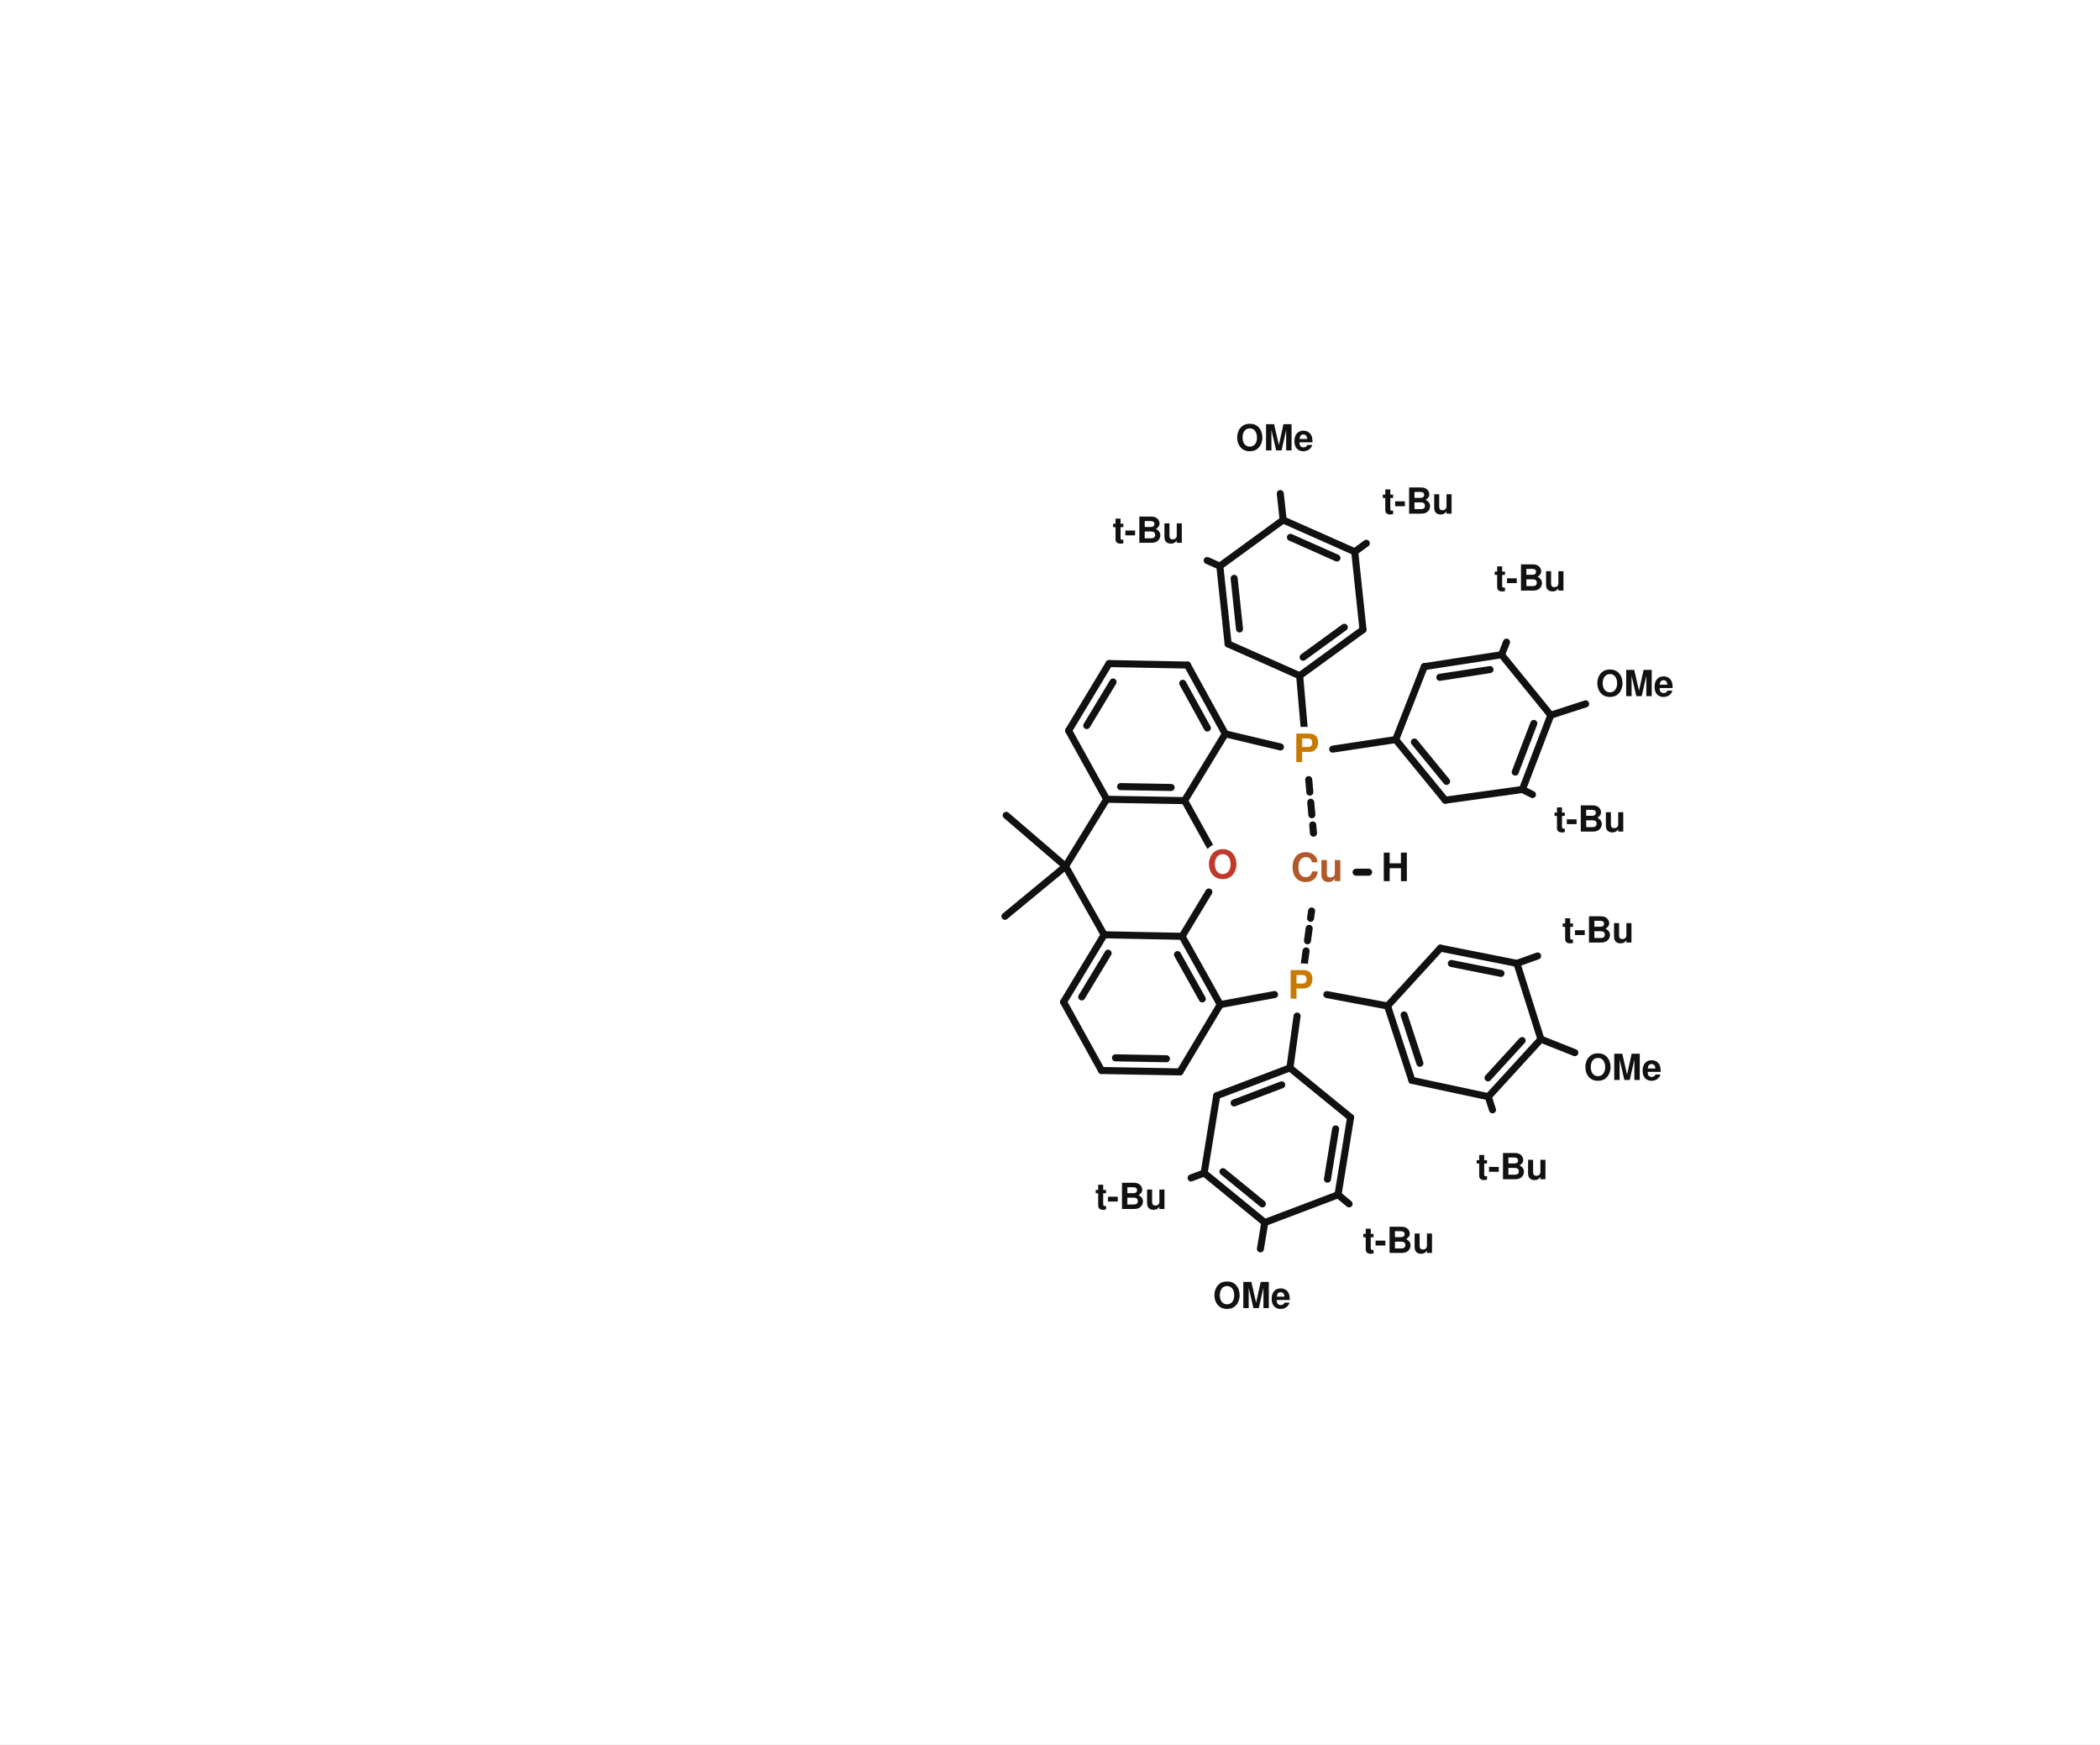
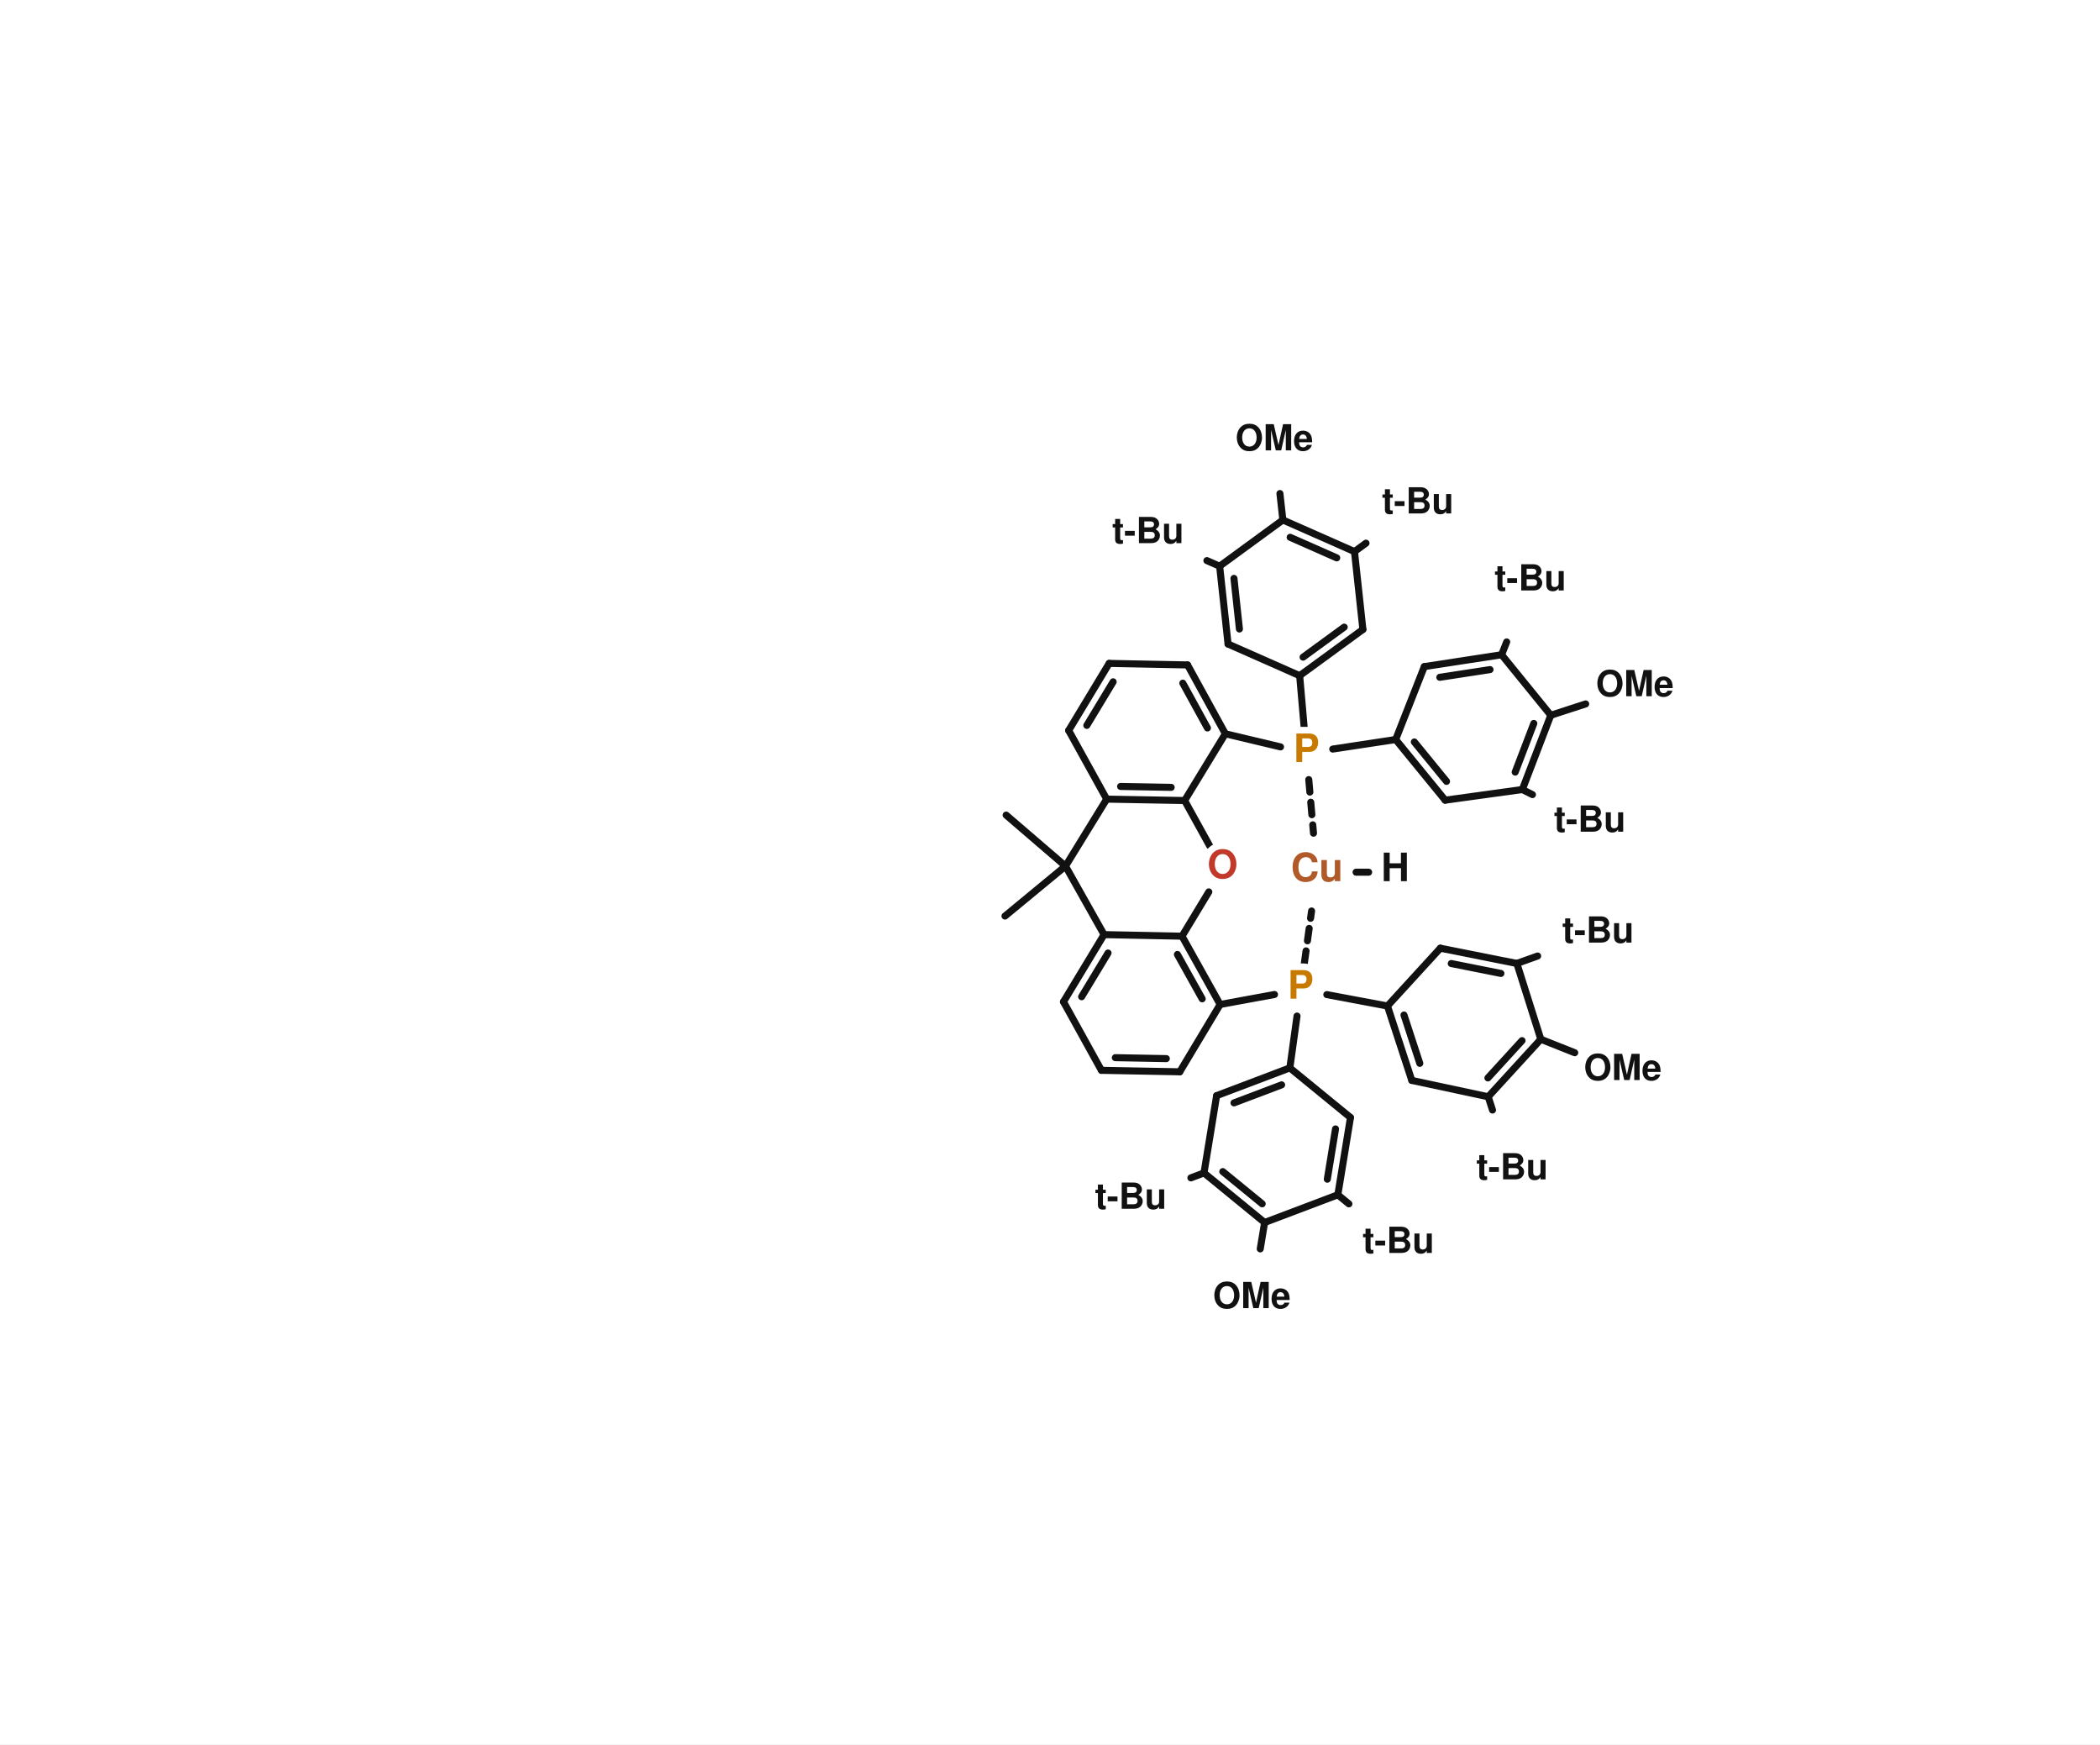
<svg xmlns="http://www.w3.org/2000/svg" width="1180" height="980" viewBox="0 0 1180 980">
  <rect width="1180" height="980" fill="#ffffff" />
  <g stroke-linecap="round" stroke-linejoin="round">
-     <line x1="890.99" y1="395.43" x2="871.39" y2="401.81" stroke="#111" stroke-width="3.96" />
-     <line x1="871.39" y1="401.81" x2="855.44" y2="443.53" stroke="#111" stroke-width="3.96" />
-     <line x1="861.86" y1="406.41" x2="851.40" y2="433.75" stroke="#111" stroke-width="3.96" />
-     <line x1="855.44" y1="443.53" x2="861.11" y2="446.38" stroke="#111" stroke-width="3.96" />
-     <line x1="855.44" y1="443.53" x2="812.10" y2="449.55" stroke="#111" stroke-width="3.96" />
-     <line x1="812.10" y1="449.55" x2="784.24" y2="415.50" stroke="#111" stroke-width="3.96" />
-     <line x1="812.84" y1="438.99" x2="794.73" y2="416.87" stroke="#111" stroke-width="3.96" />
-     <line x1="784.24" y1="415.50" x2="748.85" y2="420.86" stroke="#111" stroke-width="3.96" />
-     <line x1="732.76" y1="408.19" x2="730.29" y2="379.62" stroke="#111" stroke-width="3.96" />
-     <line x1="730.29" y1="379.62" x2="765.87" y2="353.74" stroke="#111" stroke-width="3.96" />
-     <line x1="732.24" y1="369.22" x2="755.37" y2="352.40" stroke="#111" stroke-width="3.96" />
-     <line x1="765.87" y1="353.74" x2="761.23" y2="309.98" stroke="#111" stroke-width="3.96" />
-     <line x1="761.23" y1="309.98" x2="767.74" y2="305.22" stroke="#111" stroke-width="3.96" />
-     <line x1="761.23" y1="309.98" x2="721.01" y2="292.12" stroke="#111" stroke-width="3.96" />
-     <line x1="751.24" y1="313.49" x2="725.10" y2="301.88" stroke="#111" stroke-width="3.96" />
-     <line x1="721.01" y1="292.12" x2="719.39" y2="277.29" stroke="#111" stroke-width="3.96" />
-     <line x1="721.01" y1="292.12" x2="685.44" y2="318.03" stroke="#111" stroke-width="3.96" />
-     <line x1="685.44" y1="318.03" x2="678.32" y2="314.89" stroke="#111" stroke-width="3.96" />
-     <line x1="685.44" y1="318.03" x2="690.08" y2="361.77" stroke="#111" stroke-width="3.96" />
-     <line x1="693.47" y1="324.92" x2="696.49" y2="353.35" stroke="#111" stroke-width="3.96" />
-     <line x1="719.50" y1="419.64" x2="688.49" y2="412.27" stroke="#111" stroke-width="3.96" />
-     <line x1="688.49" y1="412.27" x2="667.23" y2="373.63" stroke="#111" stroke-width="3.96" />
-     <line x1="678.42" y1="409.02" x2="664.59" y2="383.88" stroke="#111" stroke-width="3.96" />
-     <line x1="667.23" y1="373.63" x2="623.19" y2="372.79" stroke="#111" stroke-width="3.96" />
-     <line x1="623.19" y1="372.79" x2="600.46" y2="410.47" stroke="#111" stroke-width="3.96" />
-     <line x1="625.43" y1="383.14" x2="610.65" y2="407.63" stroke="#111" stroke-width="3.96" />
-     <line x1="600.46" y1="410.47" x2="621.83" y2="449.03" stroke="#111" stroke-width="3.96" />
-     <line x1="621.83" y1="449.03" x2="665.63" y2="449.79" stroke="#111" stroke-width="3.96" />
-     <line x1="629.65" y1="441.91" x2="658.06" y2="442.40" stroke="#111" stroke-width="3.96" />
-     <line x1="665.63" y1="449.79" x2="679.73" y2="475.23" stroke="#111" stroke-width="3.96" />
-     <line x1="679.26" y1="501.13" x2="664.23" y2="526.03" stroke="#111" stroke-width="3.96" />
-     <line x1="664.23" y1="526.03" x2="685.66" y2="564.38" stroke="#111" stroke-width="3.96" />
-     <line x1="661.65" y1="536.29" x2="675.57" y2="561.20" stroke="#111" stroke-width="3.96" />
-     <line x1="685.66" y1="564.38" x2="716.17" y2="558.73" stroke="#111" stroke-width="3.96" />
-     <line x1="728.83" y1="570.82" x2="724.81" y2="599.95" stroke="#111" stroke-width="3.96" />
-     <line x1="724.81" y1="599.95" x2="683.68" y2="615.57" stroke="#111" stroke-width="3.96" />
-     <line x1="720.19" y1="609.47" x2="693.45" y2="619.63" stroke="#111" stroke-width="3.96" />
-     <line x1="683.68" y1="615.57" x2="676.62" y2="658.99" stroke="#111" stroke-width="3.96" />
-     <line x1="676.62" y1="658.99" x2="669.29" y2="661.77" stroke="#111" stroke-width="3.96" />
-     <line x1="676.62" y1="658.99" x2="710.69" y2="686.82" stroke="#111" stroke-width="3.96" />
-     <line x1="687.18" y1="658.24" x2="709.32" y2="676.33" stroke="#111" stroke-width="3.96" />
-     <line x1="710.69" y1="686.82" x2="708.23" y2="701.62" stroke="#111" stroke-width="3.96" />
-     <line x1="710.69" y1="686.82" x2="751.84" y2="671.22" stroke="#111" stroke-width="3.96" />
-     <line x1="751.84" y1="671.22" x2="758.05" y2="676.34" stroke="#111" stroke-width="3.96" />
-     <line x1="751.84" y1="671.22" x2="758.90" y2="627.78" stroke="#111" stroke-width="3.96" />
-     <line x1="745.91" y1="662.46" x2="750.50" y2="634.22" stroke="#111" stroke-width="3.96" />
-     <line x1="745.58" y1="558.76" x2="779.66" y2="565.15" stroke="#111" stroke-width="3.96" />
-     <line x1="779.66" y1="565.15" x2="793.34" y2="606.94" stroke="#111" stroke-width="3.96" />
-     <line x1="788.96" y1="570.21" x2="797.84" y2="597.36" stroke="#111" stroke-width="3.96" />
-     <line x1="793.34" y1="606.94" x2="836.28" y2="616.13" stroke="#111" stroke-width="3.96" />
-     <line x1="836.28" y1="616.13" x2="838.64" y2="623.51" stroke="#111" stroke-width="3.96" />
-     <line x1="836.28" y1="616.13" x2="865.84" y2="583.81" stroke="#111" stroke-width="3.96" />
-     <line x1="836.12" y1="605.54" x2="855.29" y2="584.59" stroke="#111" stroke-width="3.96" />
-     <line x1="865.84" y1="583.81" x2="884.90" y2="591.38" stroke="#111" stroke-width="3.96" />
-     <line x1="865.84" y1="583.81" x2="852.37" y2="541.23" stroke="#111" stroke-width="3.96" />
-     <line x1="852.37" y1="541.23" x2="864.00" y2="537.06" stroke="#111" stroke-width="3.96" />
-     <line x1="852.37" y1="541.23" x2="809.38" y2="532.67" stroke="#111" stroke-width="3.96" />
-     <line x1="843.40" y1="546.85" x2="815.51" y2="541.29" stroke="#111" stroke-width="3.96" />
-     <line x1="685.66" y1="564.38" x2="662.99" y2="602.20" stroke="#111" stroke-width="3.96" />
-     <line x1="662.99" y1="602.20" x2="618.95" y2="601.41" stroke="#111" stroke-width="3.96" />
-     <line x1="655.42" y1="594.80" x2="626.78" y2="594.29" stroke="#111" stroke-width="3.96" />
-     <line x1="618.95" y1="601.41" x2="597.63" y2="562.91" stroke="#111" stroke-width="3.96" />
-     <line x1="597.63" y1="562.91" x2="620.43" y2="525.16" stroke="#111" stroke-width="3.96" />
-     <line x1="607.83" y1="560.07" x2="622.66" y2="535.50" stroke="#111" stroke-width="3.96" />
-     <line x1="620.43" y1="525.16" x2="598.72" y2="486.69" stroke="#111" stroke-width="3.96" />
-     <line x1="598.72" y1="486.69" x2="565.40" y2="458.05" stroke="#111" stroke-width="3.96" />
-     <line x1="598.72" y1="486.69" x2="564.68" y2="514.77" stroke="#111" stroke-width="3.96" />
-     <line x1="784.24" y1="415.50" x2="800.31" y2="374.52" stroke="#111" stroke-width="3.96" />
-     <line x1="800.31" y1="374.52" x2="843.73" y2="367.83" stroke="#111" stroke-width="3.96" />
-     <line x1="809.03" y1="380.52" x2="837.23" y2="376.18" stroke="#111" stroke-width="3.96" />
-     <line x1="843.73" y1="367.83" x2="846.52" y2="360.74" stroke="#111" stroke-width="3.96" />
-     <line x1="843.73" y1="367.83" x2="871.39" y2="401.81" stroke="#111" stroke-width="3.96" />
-     <line x1="690.08" y1="361.77" x2="730.29" y2="379.62" stroke="#111" stroke-width="3.96" />
-     <line x1="665.63" y1="449.79" x2="688.49" y2="412.27" stroke="#111" stroke-width="3.96" />
-     <line x1="620.43" y1="525.16" x2="664.23" y2="526.03" stroke="#111" stroke-width="3.96" />
-     <line x1="598.72" y1="486.69" x2="621.83" y2="449.03" stroke="#111" stroke-width="3.96" />
-     <line x1="758.90" y1="627.78" x2="724.81" y2="599.95" stroke="#111" stroke-width="3.96" />
-     <line x1="809.38" y1="532.67" x2="779.66" y2="565.15" stroke="#111" stroke-width="3.96" />
+     <line x1="891.00" y1="395.47" x2="871.39" y2="401.84" stroke="#111" stroke-width="3.96" />
+     <line x1="871.39" y1="401.84" x2="855.41" y2="443.56" stroke="#111" stroke-width="3.96" />
+     <line x1="861.85" y1="406.43" x2="851.39" y2="433.77" stroke="#111" stroke-width="3.96" />
+     <line x1="855.41" y1="443.56" x2="861.09" y2="446.41" stroke="#111" stroke-width="3.96" />
+     <line x1="855.41" y1="443.56" x2="812.06" y2="449.54" stroke="#111" stroke-width="3.96" />
+     <line x1="812.06" y1="449.54" x2="784.23" y2="415.47" stroke="#111" stroke-width="3.96" />
+     <line x1="812.81" y1="438.98" x2="794.72" y2="416.84" stroke="#111" stroke-width="3.96" />
+     <line x1="784.23" y1="415.47" x2="748.88" y2="420.83" stroke="#111" stroke-width="3.96" />
+     <line x1="732.78" y1="408.17" x2="730.29" y2="379.59" stroke="#111" stroke-width="3.96" />
+     <line x1="730.29" y1="379.59" x2="765.82" y2="353.64" stroke="#111" stroke-width="3.96" />
+     <line x1="732.22" y1="369.19" x2="755.32" y2="352.32" stroke="#111" stroke-width="3.96" />
+     <line x1="765.82" y1="353.64" x2="761.09" y2="309.88" stroke="#111" stroke-width="3.96" />
+     <line x1="761.09" y1="309.88" x2="767.56" y2="305.15" stroke="#111" stroke-width="3.96" />
+     <line x1="761.09" y1="309.88" x2="720.84" y2="292.11" stroke="#111" stroke-width="3.96" />
+     <line x1="751.11" y1="313.41" x2="724.95" y2="301.86" stroke="#111" stroke-width="3.96" />
+     <line x1="720.84" y1="292.11" x2="719.20" y2="277.27" stroke="#111" stroke-width="3.96" />
+     <line x1="720.84" y1="292.11" x2="685.32" y2="318.08" stroke="#111" stroke-width="3.96" />
+     <line x1="685.32" y1="318.08" x2="678.16" y2="314.95" stroke="#111" stroke-width="3.96" />
+     <line x1="685.32" y1="318.08" x2="690.05" y2="361.81" stroke="#111" stroke-width="3.96" />
+     <line x1="693.37" y1="324.95" x2="696.44" y2="353.37" stroke="#111" stroke-width="3.96" />
+     <line x1="719.53" y1="419.61" x2="688.53" y2="412.23" stroke="#111" stroke-width="3.96" />
+     <line x1="688.53" y1="412.23" x2="667.29" y2="373.56" stroke="#111" stroke-width="3.96" />
+     <line x1="678.46" y1="408.97" x2="664.63" y2="383.80" stroke="#111" stroke-width="3.96" />
+     <line x1="667.29" y1="373.56" x2="623.24" y2="372.70" stroke="#111" stroke-width="3.96" />
+     <line x1="623.24" y1="372.70" x2="600.50" y2="410.37" stroke="#111" stroke-width="3.96" />
+     <line x1="625.48" y1="383.04" x2="610.69" y2="407.53" stroke="#111" stroke-width="3.96" />
+     <line x1="600.50" y1="410.37" x2="621.85" y2="448.95" stroke="#111" stroke-width="3.96" />
+     <line x1="621.85" y1="448.95" x2="665.65" y2="449.74" stroke="#111" stroke-width="3.96" />
+     <line x1="629.67" y1="441.83" x2="658.08" y2="442.34" stroke="#111" stroke-width="3.96" />
+     <line x1="665.65" y1="449.74" x2="679.72" y2="475.18" stroke="#111" stroke-width="3.96" />
+     <line x1="679.23" y1="501.07" x2="664.18" y2="525.95" stroke="#111" stroke-width="3.96" />
+     <line x1="664.18" y1="525.95" x2="685.60" y2="564.32" stroke="#111" stroke-width="3.96" />
+     <line x1="661.60" y1="536.22" x2="675.51" y2="561.14" stroke="#111" stroke-width="3.96" />
+     <line x1="685.60" y1="564.32" x2="716.14" y2="558.71" stroke="#111" stroke-width="3.96" />
+     <line x1="728.80" y1="570.82" x2="724.77" y2="599.95" stroke="#111" stroke-width="3.96" />
+     <line x1="724.77" y1="599.95" x2="683.63" y2="615.54" stroke="#111" stroke-width="3.96" />
+     <line x1="720.15" y1="609.47" x2="693.40" y2="619.60" stroke="#111" stroke-width="3.96" />
+     <line x1="683.63" y1="615.54" x2="676.53" y2="658.95" stroke="#111" stroke-width="3.96" />
+     <line x1="676.53" y1="658.95" x2="669.17" y2="661.73" stroke="#111" stroke-width="3.96" />
+     <line x1="676.53" y1="658.95" x2="710.59" y2="686.81" stroke="#111" stroke-width="3.96" />
+     <line x1="687.09" y1="658.21" x2="709.23" y2="676.31" stroke="#111" stroke-width="3.96" />
+     <line x1="710.59" y1="686.81" x2="708.14" y2="701.62" stroke="#111" stroke-width="3.96" />
+     <line x1="710.59" y1="686.81" x2="751.74" y2="671.24" stroke="#111" stroke-width="3.96" />
+     <line x1="751.74" y1="671.24" x2="757.94" y2="676.34" stroke="#111" stroke-width="3.96" />
+     <line x1="751.74" y1="671.24" x2="758.84" y2="627.81" stroke="#111" stroke-width="3.96" />
+     <line x1="745.82" y1="662.47" x2="750.44" y2="634.23" stroke="#111" stroke-width="3.96" />
+     <line x1="745.55" y1="558.77" x2="779.62" y2="565.17" stroke="#111" stroke-width="3.96" />
+     <line x1="779.62" y1="565.17" x2="793.29" y2="606.97" stroke="#111" stroke-width="3.96" />
+     <line x1="788.91" y1="570.24" x2="797.79" y2="597.40" stroke="#111" stroke-width="3.96" />
+     <line x1="793.29" y1="606.97" x2="836.23" y2="616.16" stroke="#111" stroke-width="3.96" />
+     <line x1="836.23" y1="616.16" x2="838.64" y2="623.62" stroke="#111" stroke-width="3.96" />
+     <line x1="836.23" y1="616.16" x2="865.79" y2="583.85" stroke="#111" stroke-width="3.96" />
+     <line x1="836.07" y1="605.58" x2="855.24" y2="584.63" stroke="#111" stroke-width="3.96" />
+     <line x1="865.79" y1="583.85" x2="884.84" y2="591.42" stroke="#111" stroke-width="3.96" />
+     <line x1="865.79" y1="583.85" x2="852.33" y2="541.27" stroke="#111" stroke-width="3.96" />
+     <line x1="852.33" y1="541.27" x2="864.00" y2="537.09" stroke="#111" stroke-width="3.96" />
+     <line x1="852.33" y1="541.27" x2="809.34" y2="532.70" stroke="#111" stroke-width="3.96" />
+     <line x1="843.36" y1="546.88" x2="815.47" y2="541.32" stroke="#111" stroke-width="3.96" />
+     <line x1="685.60" y1="564.32" x2="662.92" y2="602.14" stroke="#111" stroke-width="3.96" />
+     <line x1="662.92" y1="602.14" x2="618.88" y2="601.31" stroke="#111" stroke-width="3.96" />
+     <line x1="655.36" y1="594.73" x2="626.71" y2="594.20" stroke="#111" stroke-width="3.96" />
+     <line x1="618.88" y1="601.31" x2="597.58" y2="562.80" stroke="#111" stroke-width="3.96" />
+     <line x1="597.58" y1="562.80" x2="620.38" y2="525.07" stroke="#111" stroke-width="3.96" />
+     <line x1="607.77" y1="559.96" x2="622.61" y2="535.41" stroke="#111" stroke-width="3.96" />
+     <line x1="620.38" y1="525.07" x2="598.71" y2="486.58" stroke="#111" stroke-width="3.96" />
+     <line x1="598.71" y1="486.58" x2="565.36" y2="457.92" stroke="#111" stroke-width="3.96" />
+     <line x1="598.71" y1="486.58" x2="564.71" y2="514.65" stroke="#111" stroke-width="3.96" />
+     <line x1="784.23" y1="415.47" x2="800.33" y2="374.50" stroke="#111" stroke-width="3.96" />
+     <line x1="800.33" y1="374.50" x2="843.76" y2="367.84" stroke="#111" stroke-width="3.96" />
+     <line x1="809.04" y1="380.51" x2="837.25" y2="376.18" stroke="#111" stroke-width="3.96" />
+     <line x1="843.76" y1="367.84" x2="846.61" y2="360.64" stroke="#111" stroke-width="3.96" />
+     <line x1="843.76" y1="367.84" x2="871.39" y2="401.84" stroke="#111" stroke-width="3.96" />
+     <line x1="690.05" y1="361.81" x2="730.29" y2="379.59" stroke="#111" stroke-width="3.96" />
+     <line x1="665.65" y1="449.74" x2="688.53" y2="412.23" stroke="#111" stroke-width="3.96" />
+     <line x1="620.38" y1="525.07" x2="664.18" y2="525.95" stroke="#111" stroke-width="3.96" />
+     <line x1="598.71" y1="486.58" x2="621.85" y2="448.95" stroke="#111" stroke-width="3.96" />
+     <line x1="758.84" y1="627.81" x2="724.77" y2="599.95" stroke="#111" stroke-width="3.96" />
+     <line x1="809.34" y1="532.70" x2="779.62" y2="565.17" stroke="#111" stroke-width="3.96" />
    <line x1="762.00" y1="490.00" x2="769.04" y2="490.00" stroke="#111" stroke-width="3.96" stroke-dasharray="7.04,5.72" />
-     <line x1="735.38" y1="438.00" x2="738.05" y2="468.09" stroke="#111" stroke-width="3.96" stroke-dasharray="7.04,5.72" />
-     <line x1="732.92" y1="541.18" x2="736.99" y2="511.79" stroke="#111" stroke-width="3.96" stroke-dasharray="7.04,5.72" />
+     <line x1="735.40" y1="437.98" x2="738.06" y2="468.09" stroke="#111" stroke-width="3.96" stroke-dasharray="7.04,5.72" />
+     <line x1="732.91" y1="541.18" x2="736.98" y2="511.79" stroke="#111" stroke-width="3.96" stroke-dasharray="7.04,5.72" />
  </g>
-   <text x="918.61" y="386.46" text-anchor="middle" dominant-baseline="central" font-family="Helvetica, Arial, sans-serif" font-size="20.2" font-weight="600" stroke="#ffffff" stroke-width="6.88" fill="#ffffff">OMe</text>
-   <text x="918.61" y="386.46" text-anchor="middle" dominant-baseline="central" font-family="Helvetica, Arial, sans-serif" font-size="20.2" font-weight="600" fill="#111">OMe</text>
-   <text x="893.36" y="462.57" text-anchor="middle" dominant-baseline="central" font-family="Helvetica, Arial, sans-serif" font-size="20.2" font-weight="600" stroke="#ffffff" stroke-width="6.88" fill="#ffffff">t-Bu</text>
-   <text x="893.36" y="462.57" text-anchor="middle" dominant-baseline="central" font-family="Helvetica, Arial, sans-serif" font-size="20.2" font-weight="600" fill="#111">t-Bu</text>
-   <text x="734.05" y="423.10" text-anchor="middle" dominant-baseline="central" font-family="Helvetica, Arial, sans-serif" font-size="22.0" font-weight="600" stroke="#ffffff" stroke-width="7.48" fill="#ffffff">P</text>
-   <text x="734.05" y="423.10" text-anchor="middle" dominant-baseline="central" font-family="Helvetica, Arial, sans-serif" font-size="22.0" font-weight="600" fill="#c87a00">P</text>
-   <text x="796.89" y="283.95" text-anchor="middle" dominant-baseline="central" font-family="Helvetica, Arial, sans-serif" font-size="20.2" font-weight="600" stroke="#ffffff" stroke-width="6.88" fill="#ffffff">t-Bu</text>
-   <text x="796.89" y="283.95" text-anchor="middle" dominant-baseline="central" font-family="Helvetica, Arial, sans-serif" font-size="20.2" font-weight="600" fill="#111">t-Bu</text>
-   <text x="716.24" y="248.42" text-anchor="middle" dominant-baseline="central" font-family="Helvetica, Arial, sans-serif" font-size="20.2" font-weight="600" stroke="#ffffff" stroke-width="6.88" fill="#ffffff">OMe</text>
-   <text x="716.24" y="248.42" text-anchor="middle" dominant-baseline="central" font-family="Helvetica, Arial, sans-serif" font-size="20.2" font-weight="600" fill="#111">OMe</text>
-   <text x="645.31" y="300.32" text-anchor="middle" dominant-baseline="central" font-family="Helvetica, Arial, sans-serif" font-size="20.2" font-weight="600" stroke="#ffffff" stroke-width="6.88" fill="#ffffff">t-Bu</text>
-   <text x="645.31" y="300.32" text-anchor="middle" dominant-baseline="central" font-family="Helvetica, Arial, sans-serif" font-size="20.2" font-weight="600" fill="#111">t-Bu</text>
-   <text x="686.99" y="488.32" text-anchor="middle" dominant-baseline="central" font-family="Helvetica, Arial, sans-serif" font-size="22.0" font-weight="600" stroke="#ffffff" stroke-width="7.48" fill="#ffffff">O</text>
-   <text x="686.99" y="488.32" text-anchor="middle" dominant-baseline="central" font-family="Helvetica, Arial, sans-serif" font-size="22.0" font-weight="600" fill="#c0392b">O</text>
-   <text x="730.88" y="556.00" text-anchor="middle" dominant-baseline="central" font-family="Helvetica, Arial, sans-serif" font-size="22.0" font-weight="600" stroke="#ffffff" stroke-width="7.48" fill="#ffffff">P</text>
-   <text x="730.88" y="556.00" text-anchor="middle" dominant-baseline="central" font-family="Helvetica, Arial, sans-serif" font-size="22.0" font-weight="600" fill="#c87a00">P</text>
-   <text x="635.56" y="674.58" text-anchor="middle" dominant-baseline="central" font-family="Helvetica, Arial, sans-serif" font-size="20.2" font-weight="600" stroke="#ffffff" stroke-width="6.88" fill="#ffffff">t-Bu</text>
-   <text x="635.56" y="674.58" text-anchor="middle" dominant-baseline="central" font-family="Helvetica, Arial, sans-serif" font-size="20.2" font-weight="600" fill="#111">t-Bu</text>
-   <text x="703.46" y="730.27" text-anchor="middle" dominant-baseline="central" font-family="Helvetica, Arial, sans-serif" font-size="20.2" font-weight="600" stroke="#ffffff" stroke-width="6.88" fill="#ffffff">OMe</text>
-   <text x="703.46" y="730.27" text-anchor="middle" dominant-baseline="central" font-family="Helvetica, Arial, sans-serif" font-size="20.2" font-weight="600" fill="#111">OMe</text>
-   <text x="785.90" y="699.28" text-anchor="middle" dominant-baseline="central" font-family="Helvetica, Arial, sans-serif" font-size="20.2" font-weight="600" stroke="#ffffff" stroke-width="6.88" fill="#ffffff">t-Bu</text>
-   <text x="785.90" y="699.28" text-anchor="middle" dominant-baseline="central" font-family="Helvetica, Arial, sans-serif" font-size="20.2" font-weight="600" fill="#111">t-Bu</text>
-   <text x="849.65" y="657.87" text-anchor="middle" dominant-baseline="central" font-family="Helvetica, Arial, sans-serif" font-size="20.2" font-weight="600" stroke="#ffffff" stroke-width="6.88" fill="#ffffff">t-Bu</text>
-   <text x="849.65" y="657.87" text-anchor="middle" dominant-baseline="central" font-family="Helvetica, Arial, sans-serif" font-size="20.2" font-weight="600" fill="#111">t-Bu</text>
-   <text x="911.89" y="602.10" text-anchor="middle" dominant-baseline="central" font-family="Helvetica, Arial, sans-serif" font-size="20.2" font-weight="600" stroke="#ffffff" stroke-width="6.88" fill="#ffffff">OMe</text>
-   <text x="911.89" y="602.10" text-anchor="middle" dominant-baseline="central" font-family="Helvetica, Arial, sans-serif" font-size="20.2" font-weight="600" fill="#111">OMe</text>
-   <text x="897.96" y="524.88" text-anchor="middle" dominant-baseline="central" font-family="Helvetica, Arial, sans-serif" font-size="20.2" font-weight="600" stroke="#ffffff" stroke-width="6.88" fill="#ffffff">t-Bu</text>
-   <text x="897.96" y="524.88" text-anchor="middle" dominant-baseline="central" font-family="Helvetica, Arial, sans-serif" font-size="20.2" font-weight="600" fill="#111">t-Bu</text>
-   <text x="859.75" y="327.17" text-anchor="middle" dominant-baseline="central" font-family="Helvetica, Arial, sans-serif" font-size="20.2" font-weight="600" stroke="#ffffff" stroke-width="6.88" fill="#ffffff">t-Bu</text>
-   <text x="859.75" y="327.17" text-anchor="middle" dominant-baseline="central" font-family="Helvetica, Arial, sans-serif" font-size="20.2" font-weight="600" fill="#111">t-Bu</text>
+   <text x="918.62" y="386.50" text-anchor="middle" dominant-baseline="central" font-family="Helvetica, Arial, sans-serif" font-size="20.2" font-weight="600" stroke="#ffffff" stroke-width="6.88" fill="#ffffff">OMe</text>
+   <text x="918.62" y="386.50" text-anchor="middle" dominant-baseline="central" font-family="Helvetica, Arial, sans-serif" font-size="20.2" font-weight="600" fill="#111">OMe</text>
+   <text x="893.32" y="462.63" text-anchor="middle" dominant-baseline="central" font-family="Helvetica, Arial, sans-serif" font-size="20.2" font-weight="600" stroke="#ffffff" stroke-width="6.88" fill="#ffffff">t-Bu</text>
+   <text x="893.32" y="462.63" text-anchor="middle" dominant-baseline="central" font-family="Helvetica, Arial, sans-serif" font-size="20.2" font-weight="600" fill="#111">t-Bu</text>
+   <text x="734.09" y="423.08" text-anchor="middle" dominant-baseline="central" font-family="Helvetica, Arial, sans-serif" font-size="22.0" font-weight="600" stroke="#ffffff" stroke-width="7.48" fill="#ffffff">P</text>
+   <text x="734.09" y="423.08" text-anchor="middle" dominant-baseline="central" font-family="Helvetica, Arial, sans-serif" font-size="22.0" font-weight="600" fill="#c87a00">P</text>
+   <text x="796.68" y="283.84" text-anchor="middle" dominant-baseline="central" font-family="Helvetica, Arial, sans-serif" font-size="20.2" font-weight="600" stroke="#ffffff" stroke-width="6.88" fill="#ffffff">t-Bu</text>
+   <text x="796.68" y="283.84" text-anchor="middle" dominant-baseline="central" font-family="Helvetica, Arial, sans-serif" font-size="20.2" font-weight="600" fill="#111">t-Bu</text>
+   <text x="716.03" y="248.40" text-anchor="middle" dominant-baseline="central" font-family="Helvetica, Arial, sans-serif" font-size="20.2" font-weight="600" stroke="#ffffff" stroke-width="6.88" fill="#ffffff">OMe</text>
+   <text x="716.03" y="248.40" text-anchor="middle" dominant-baseline="central" font-family="Helvetica, Arial, sans-serif" font-size="20.2" font-weight="600" fill="#111">OMe</text>
+   <text x="645.09" y="300.51" text-anchor="middle" dominant-baseline="central" font-family="Helvetica, Arial, sans-serif" font-size="20.2" font-weight="600" stroke="#ffffff" stroke-width="6.88" fill="#ffffff">t-Bu</text>
+   <text x="645.09" y="300.51" text-anchor="middle" dominant-baseline="central" font-family="Helvetica, Arial, sans-serif" font-size="20.2" font-weight="600" fill="#111">t-Bu</text>
+   <text x="686.97" y="488.27" text-anchor="middle" dominant-baseline="central" font-family="Helvetica, Arial, sans-serif" font-size="22.0" font-weight="600" stroke="#ffffff" stroke-width="7.48" fill="#ffffff">O</text>
+   <text x="686.97" y="488.27" text-anchor="middle" dominant-baseline="central" font-family="Helvetica, Arial, sans-serif" font-size="22.0" font-weight="600" fill="#c0392b">O</text>
+   <text x="730.85" y="556.00" text-anchor="middle" dominant-baseline="central" font-family="Helvetica, Arial, sans-serif" font-size="22.0" font-weight="600" stroke="#ffffff" stroke-width="7.48" fill="#ffffff">P</text>
+   <text x="730.85" y="556.00" text-anchor="middle" dominant-baseline="central" font-family="Helvetica, Arial, sans-serif" font-size="22.0" font-weight="600" fill="#c87a00">P</text>
+   <text x="635.41" y="674.46" text-anchor="middle" dominant-baseline="central" font-family="Helvetica, Arial, sans-serif" font-size="20.2" font-weight="600" stroke="#ffffff" stroke-width="6.88" fill="#ffffff">t-Bu</text>
+   <text x="635.41" y="674.46" text-anchor="middle" dominant-baseline="central" font-family="Helvetica, Arial, sans-serif" font-size="20.2" font-weight="600" fill="#111">t-Bu</text>
+   <text x="703.40" y="730.27" text-anchor="middle" dominant-baseline="central" font-family="Helvetica, Arial, sans-serif" font-size="20.2" font-weight="600" stroke="#ffffff" stroke-width="6.88" fill="#ffffff">OMe</text>
+   <text x="703.40" y="730.27" text-anchor="middle" dominant-baseline="central" font-family="Helvetica, Arial, sans-serif" font-size="20.2" font-weight="600" fill="#111">OMe</text>
+   <text x="785.79" y="699.27" text-anchor="middle" dominant-baseline="central" font-family="Helvetica, Arial, sans-serif" font-size="20.2" font-weight="600" stroke="#ffffff" stroke-width="6.88" fill="#ffffff">t-Bu</text>
+   <text x="785.79" y="699.27" text-anchor="middle" dominant-baseline="central" font-family="Helvetica, Arial, sans-serif" font-size="20.2" font-weight="600" fill="#111">t-Bu</text>
+   <text x="849.71" y="657.95" text-anchor="middle" dominant-baseline="central" font-family="Helvetica, Arial, sans-serif" font-size="20.2" font-weight="600" stroke="#ffffff" stroke-width="6.88" fill="#ffffff">t-Bu</text>
+   <text x="849.71" y="657.95" text-anchor="middle" dominant-baseline="central" font-family="Helvetica, Arial, sans-serif" font-size="20.2" font-weight="600" fill="#111">t-Bu</text>
+   <text x="911.82" y="602.15" text-anchor="middle" dominant-baseline="central" font-family="Helvetica, Arial, sans-serif" font-size="20.2" font-weight="600" stroke="#ffffff" stroke-width="6.88" fill="#ffffff">OMe</text>
+   <text x="911.82" y="602.15" text-anchor="middle" dominant-baseline="central" font-family="Helvetica, Arial, sans-serif" font-size="20.2" font-weight="600" fill="#111">OMe</text>
+   <text x="897.97" y="524.93" text-anchor="middle" dominant-baseline="central" font-family="Helvetica, Arial, sans-serif" font-size="20.2" font-weight="600" stroke="#ffffff" stroke-width="6.88" fill="#ffffff">t-Bu</text>
+   <text x="897.97" y="524.93" text-anchor="middle" dominant-baseline="central" font-family="Helvetica, Arial, sans-serif" font-size="20.2" font-weight="600" fill="#111">t-Bu</text>
+   <text x="859.91" y="327.10" text-anchor="middle" dominant-baseline="central" font-family="Helvetica, Arial, sans-serif" font-size="20.2" font-weight="600" stroke="#ffffff" stroke-width="6.88" fill="#ffffff">t-Bu</text>
+   <text x="859.91" y="327.10" text-anchor="middle" dominant-baseline="central" font-family="Helvetica, Arial, sans-serif" font-size="20.2" font-weight="600" fill="#111">t-Bu</text>
  <text x="740.00" y="490.00" text-anchor="middle" dominant-baseline="central" font-family="Helvetica, Arial, sans-serif" font-size="22.0" font-weight="600" stroke="#ffffff" stroke-width="7.48" fill="#ffffff">Cu</text>
  <text x="740.00" y="490.00" text-anchor="middle" dominant-baseline="central" font-family="Helvetica, Arial, sans-serif" font-size="22.0" font-weight="600" fill="#b05a2a">Cu</text>
  <text x="784.00" y="490.00" text-anchor="middle" dominant-baseline="central" font-family="Helvetica, Arial, sans-serif" font-size="22.0" font-weight="600" stroke="#ffffff" stroke-width="7.48" fill="#ffffff">H</text>
  <text x="784.00" y="490.00" text-anchor="middle" dominant-baseline="central" font-family="Helvetica, Arial, sans-serif" font-size="22.0" font-weight="600" fill="#111">H</text>
</svg>
